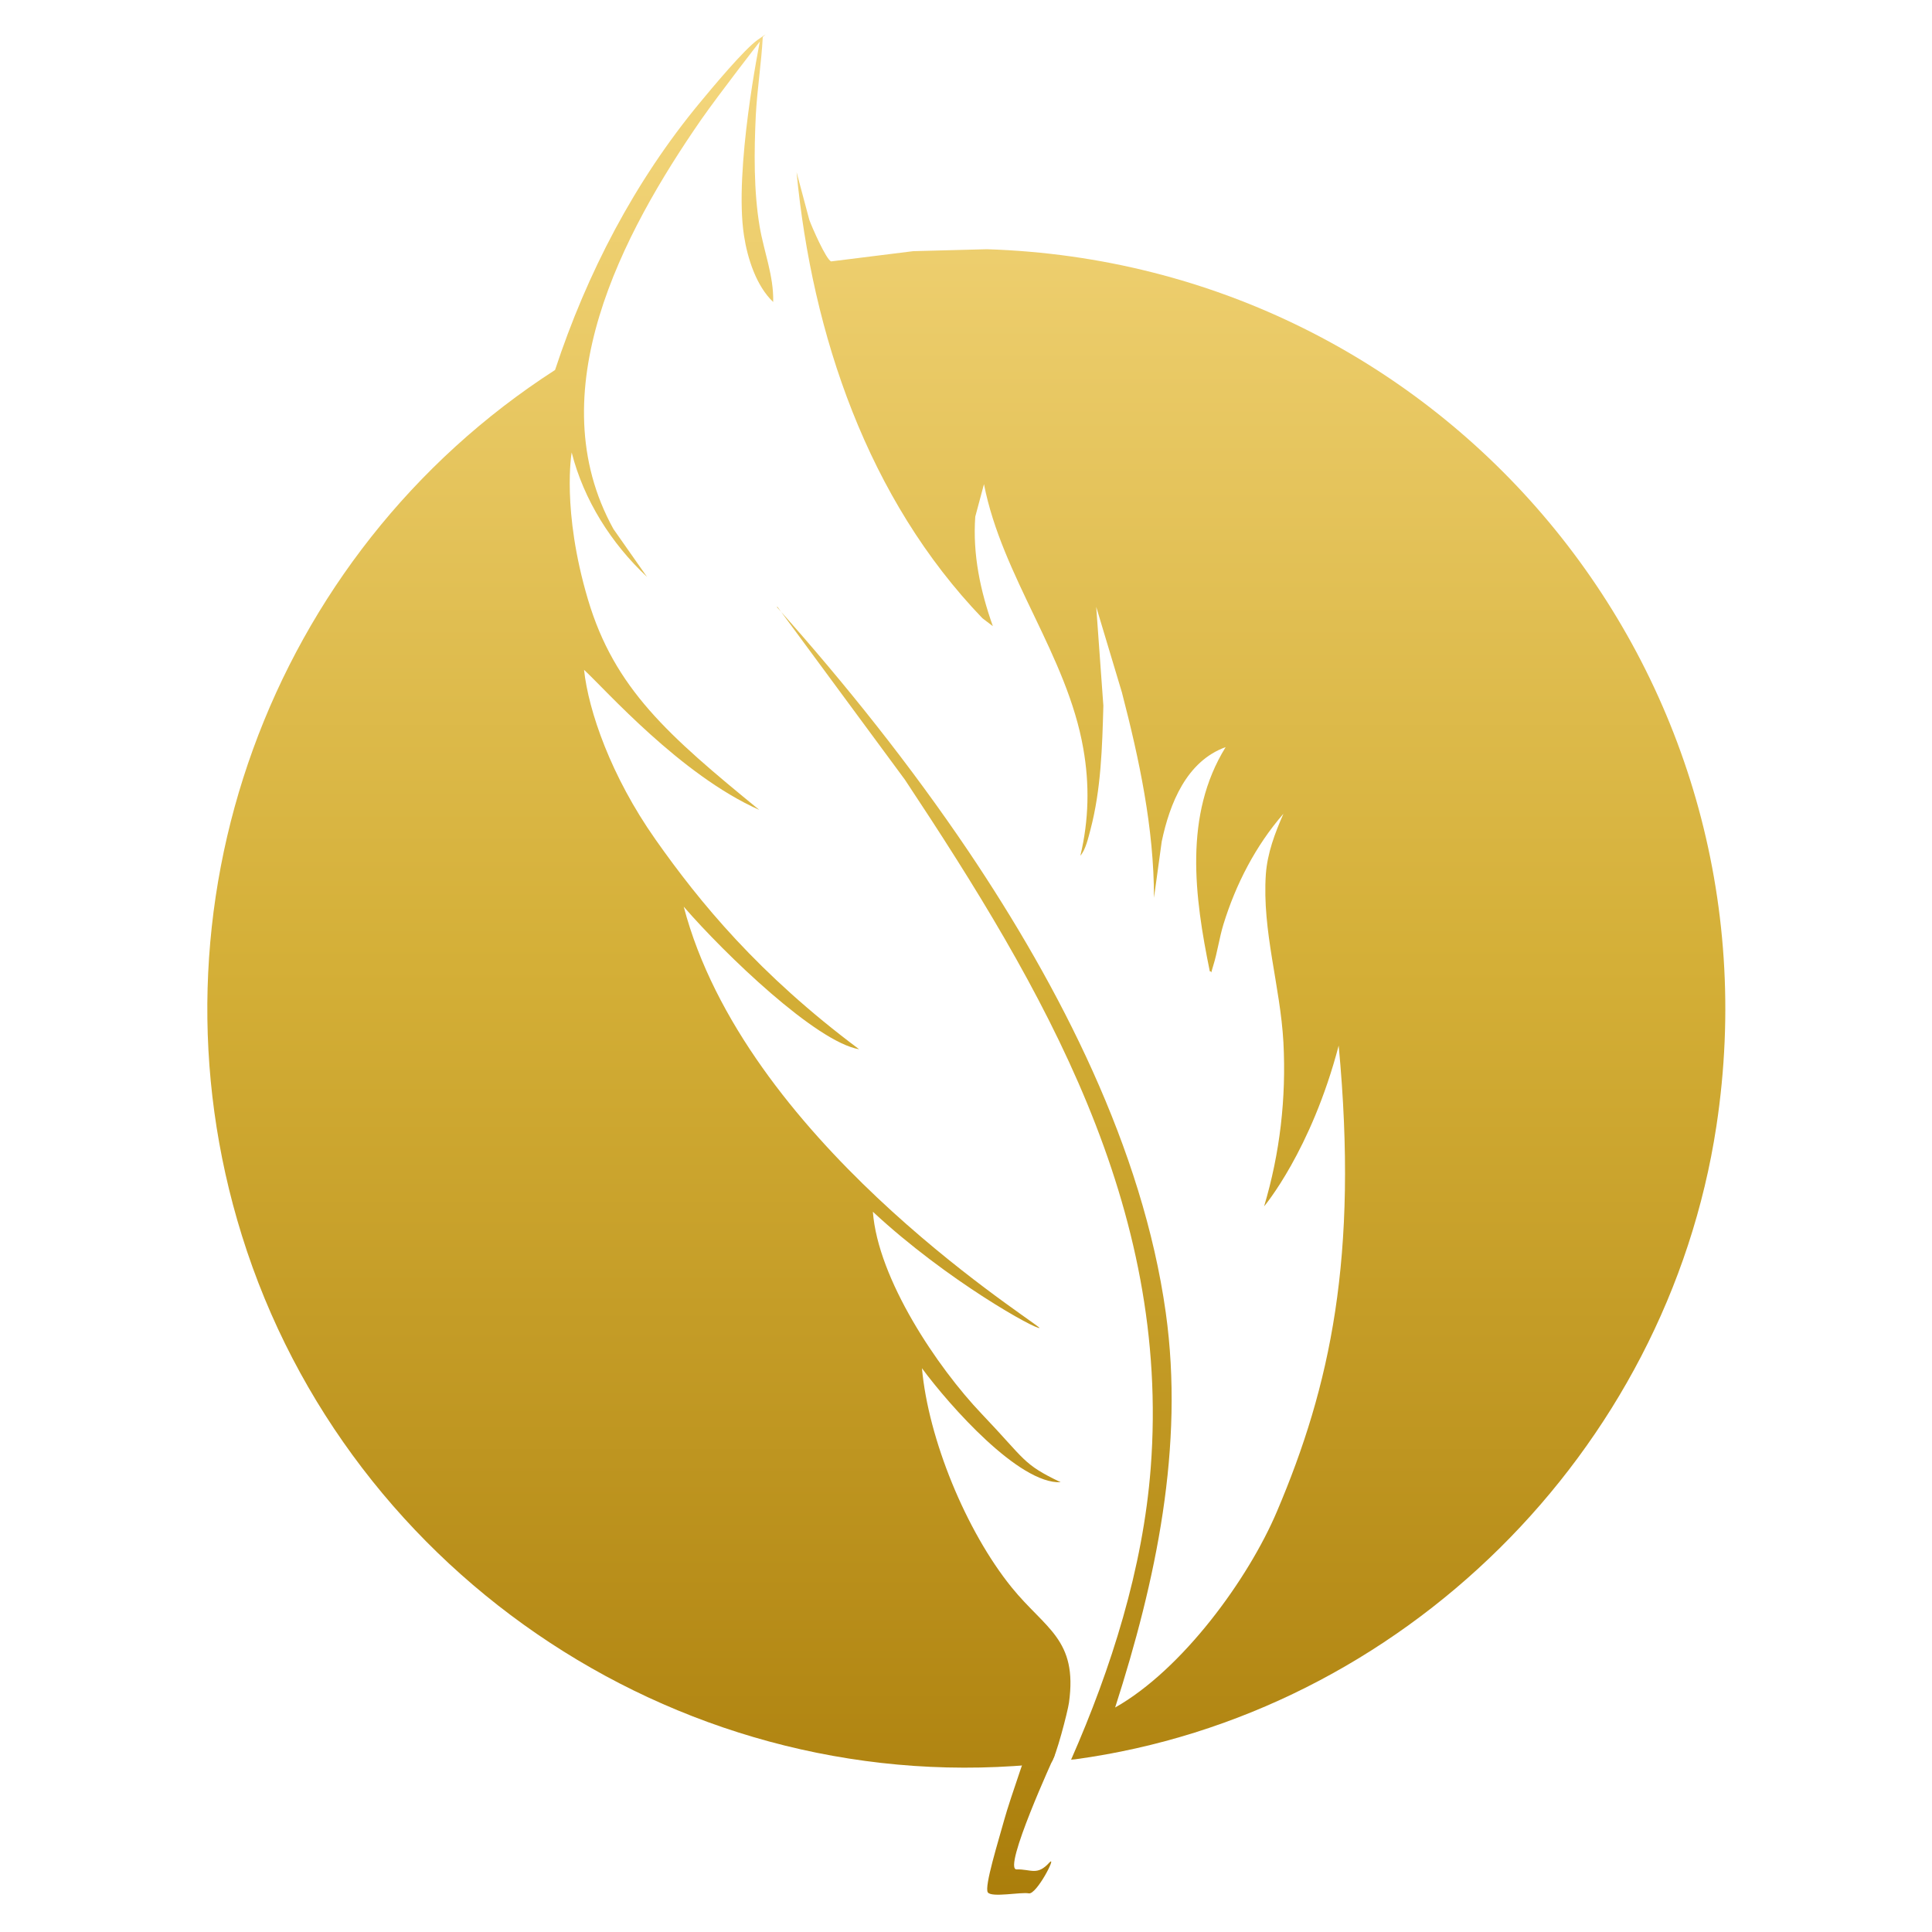
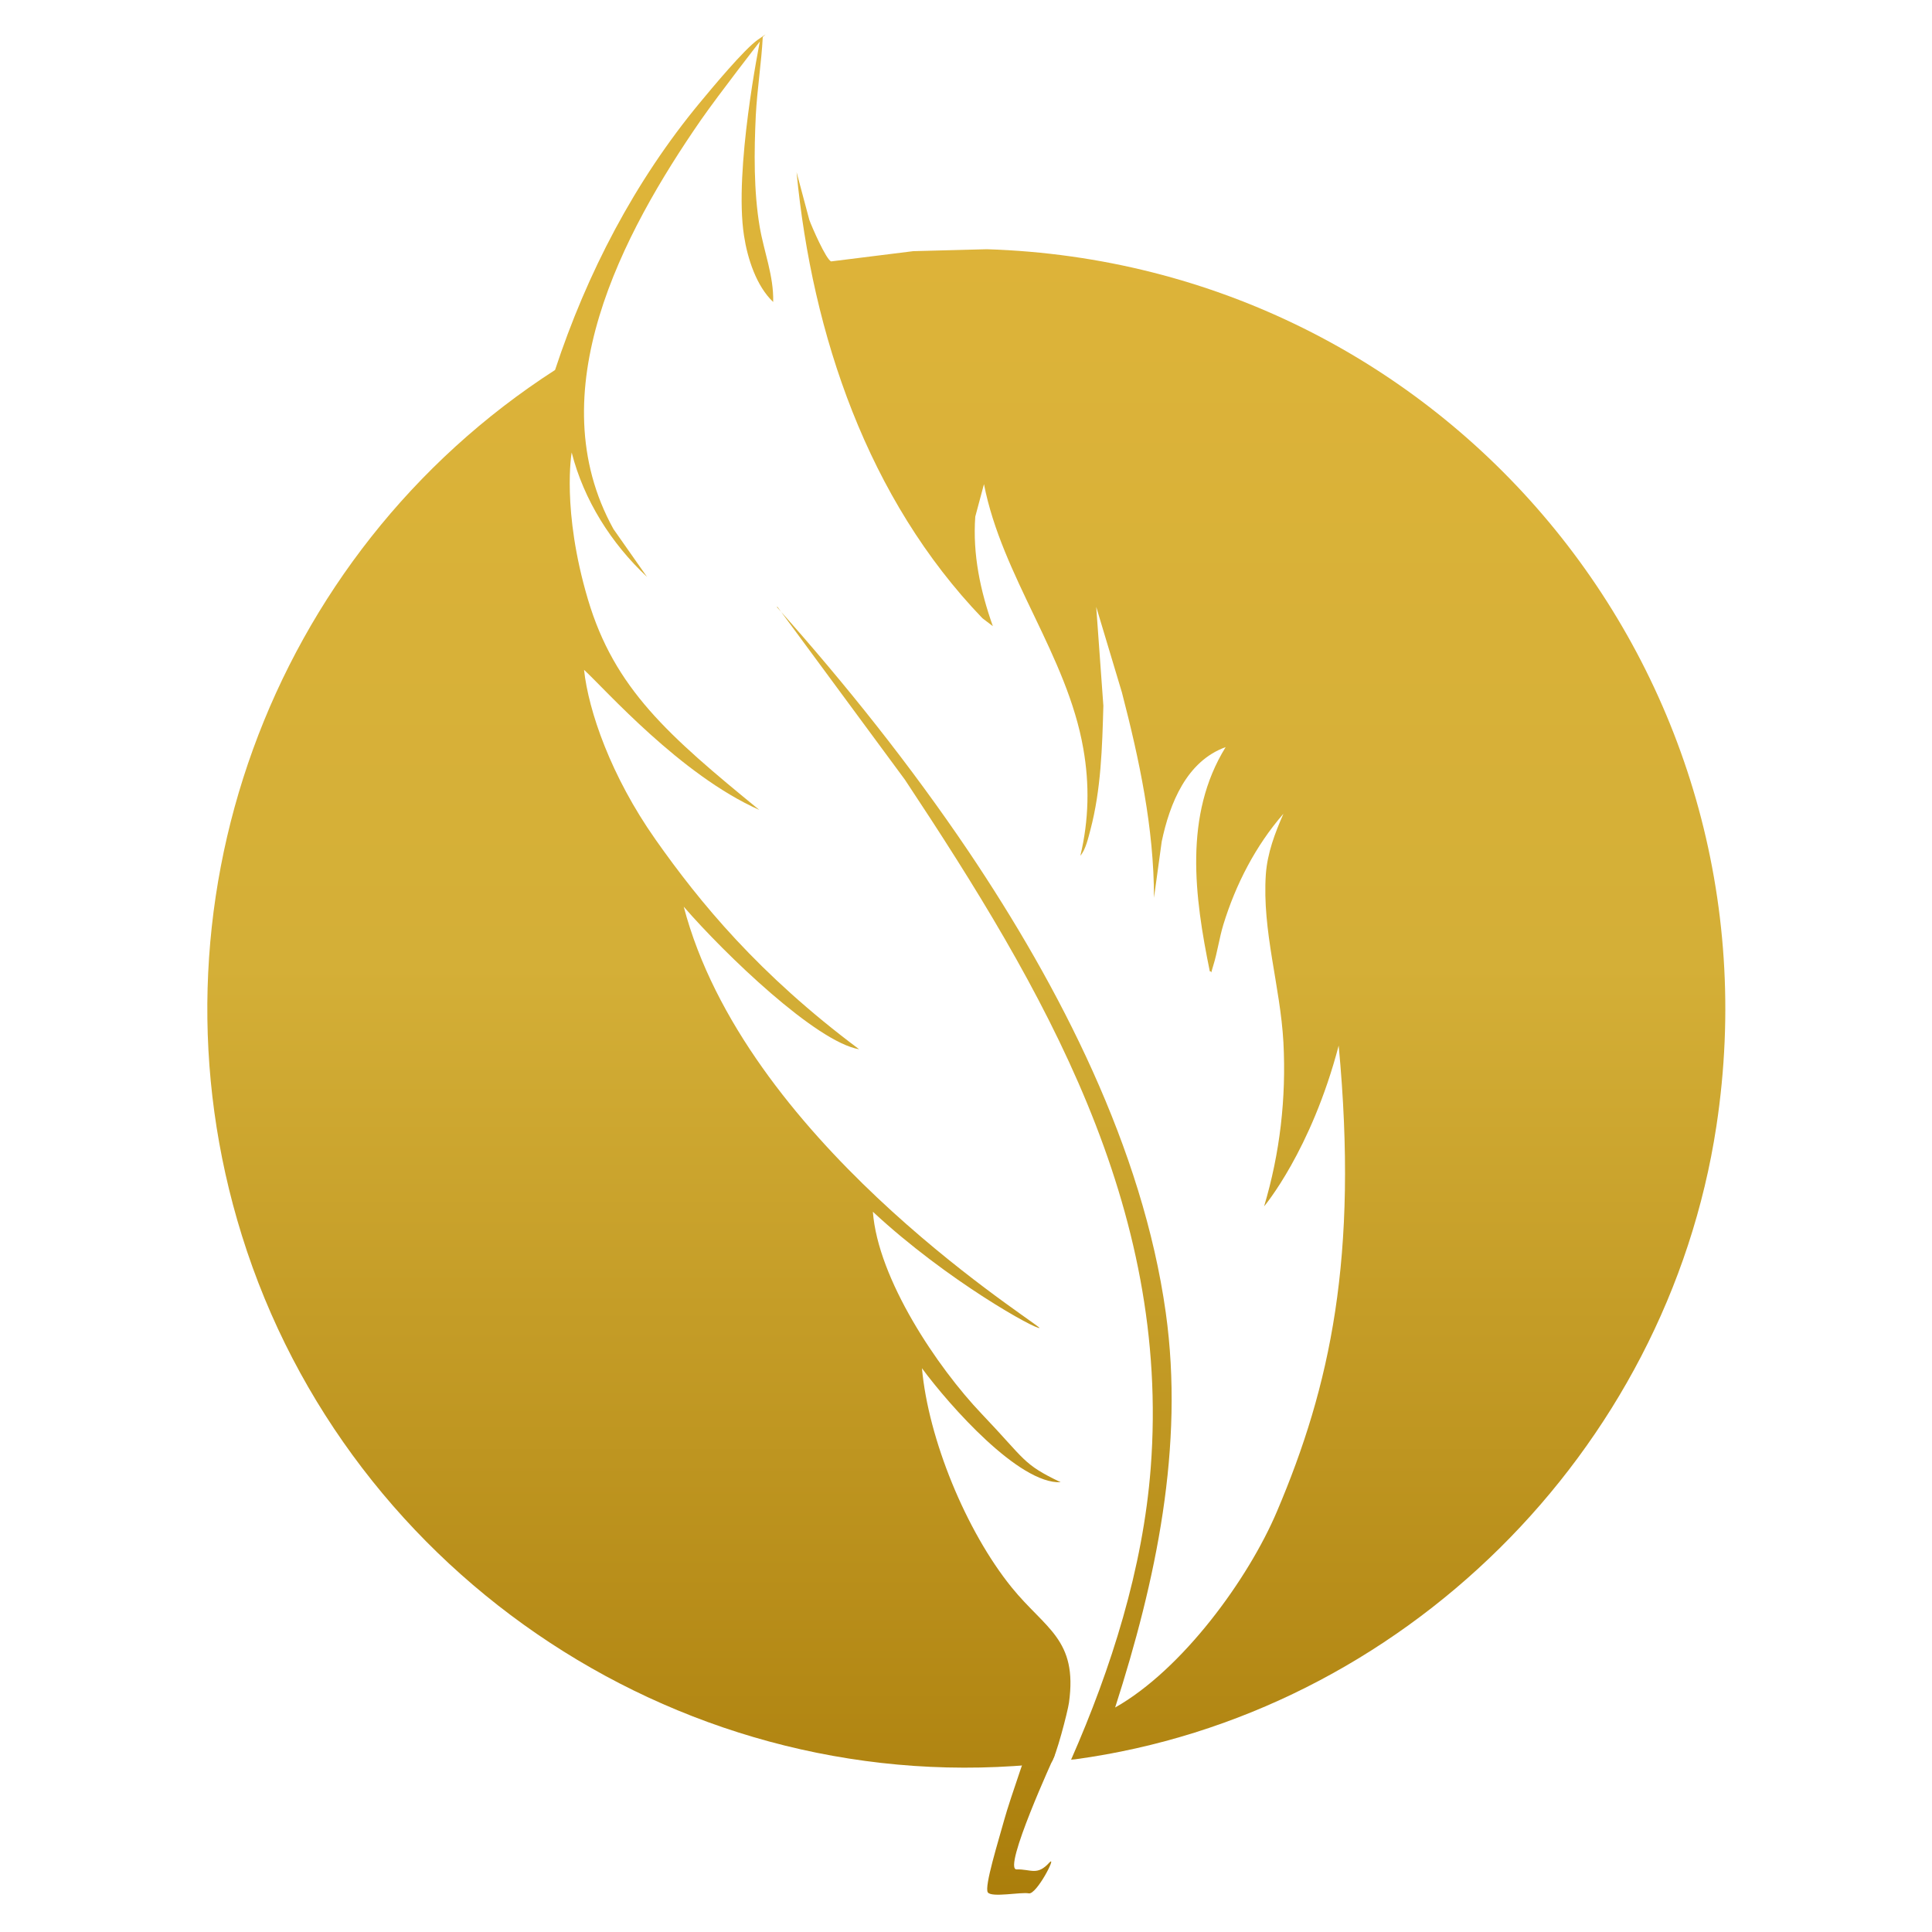
<svg xmlns="http://www.w3.org/2000/svg" viewBox="0 0 1000 1000" role="img" aria-label="featherdrop">
  <defs>
    <linearGradient id="fd-gold" x1="500" y1="0" x2="500" y2="1000" gradientUnits="userSpaceOnUse">
-       <stop offset="0" stop-color="#F6D981" />
+       <stop offset="0" stop-color="#E0B53A" />
      <stop offset="0.5" stop-color="#D4AF37" />
      <stop offset="1" stop-color="#A97C0A" />
    </linearGradient>
  </defs>
  <g fill="url(#fd-gold)">
    <path d="M402.1,314.2c35.5,39.8,69.2,82,99.1,126.3,47.3,70.3,90.3,153.9,102.2,238.9,9.7,69.4-5.1,138.7-26.2,204.4,34.7-19.6,68.9-66.4,83.8-101.6,27.4-64.5,42.2-131.3,31.9-241-14.3,54.5-38.6,83.2-38.6,83.2,8.2-27.5,11.5-56,10-84.8-1.6-29.2-11.1-57.7-9.1-87.1.8-11,4.7-21.3,9.1-31.3-14.3,16.4-24.7,36.5-31.1,57.4-2.1,6.9-3.1,14.4-5.2,21.1s0,2.8-1.8,3.1c-7.9-38.6-13.6-80.9,8.2-116.1-20.3,7.3-29,29.3-33.1,48.9l-4,29.1c0-36.1-7.6-71.6-16.6-106.3l-13.3-44.3,3.7,51.2c-.6,21.5-1.2,43.3-6.7,64.2-1.1,4.1-2.5,10.4-5.2,13.4,4.4-18.4,4.8-36.9,1.5-55.5-8.4-48.2-42-88.8-51.4-136.8l-4.5,16.8c-1.4,19.5,2.6,38.4,9.1,56.7l-5.4-4.1c-59.3-61.7-88.1-146.6-96.2-230.9l6.6,24.7c1.2,3.4,8.7,20.6,11.3,21.5l42.5-5.3,38.1-1c236.9,7.5,413.4,218.3,377.6,453.9-25.6,168.5-162.8,304.6-331.8,327.7l-2.2.2c20.8-47.3,37.2-99,41.2-150.9,10.4-135.8-55.4-248-127.2-356.3l-66-89.5Z" />
    <path d="M545.9,908.6s-27.2,59.2-19.7,59c7.5-.2,10.6,3.5,17-3.6,4.1-4.2-6.7,16.8-10.7,16s-19.2,2.3-21.2-.5,5.6-27,8.5-37.6c2.9-10.6,14.4-43.2,14.4-43.2l11.7,10Z" />
    <path d="M400.2,156.3c-8.7-8.2-13.3-22.5-15.1-34.3-5.3-33.9,8.2-100.5,8.2-100.5,0,0-20.8,26.7-30.5,40.6-40.8,59-84.3,141.1-45.3,211.7l17.4,24.8c-18.5-17.3-32.7-39.7-39-64.4,0,0-5.3,29.8,8.4,76s41.6,70.5,88.7,109c-40.9-18.2-79.7-62.4-90.7-72.5,2.3,21.3,13.9,55,36.9,87.7,23,32.7,53.5,69.9,105.5,108.7-22.3-3.8-69.5-49.2-90.8-73.8,31.3,119.2,174.6,209.9,184.2,218-1,1.5-47.7-24.2-86.3-60.1,2.6,34.8,33.4,80.6,56.3,104.6s21,25.9,40.9,35.4c-21.5,1-57.4-39.5-71.8-59,3.3,36.6,22.8,84.2,46.4,113.4,17.4,21.5,34.3,26.8,29.7,59.7-.6,4.4-6.9,28.8-9.2,31l-2,.3c-185.8,20.5-361.6-95.6-416.9-273.1-52.8-169.3,14.2-352.7,162.1-448,16.5-50.1,41.2-97.6,74.9-138.3,6.3-7.6,22.9-27.6,30-32.6s2.5-1.6,2.6-1.4c-.7,13.4-2.9,27-3.6,40.5-.9,18.6-1.1,39.3,2,57.6,2.2,13,7.3,25.4,7,38.8Z" />
  </g>
</svg>
